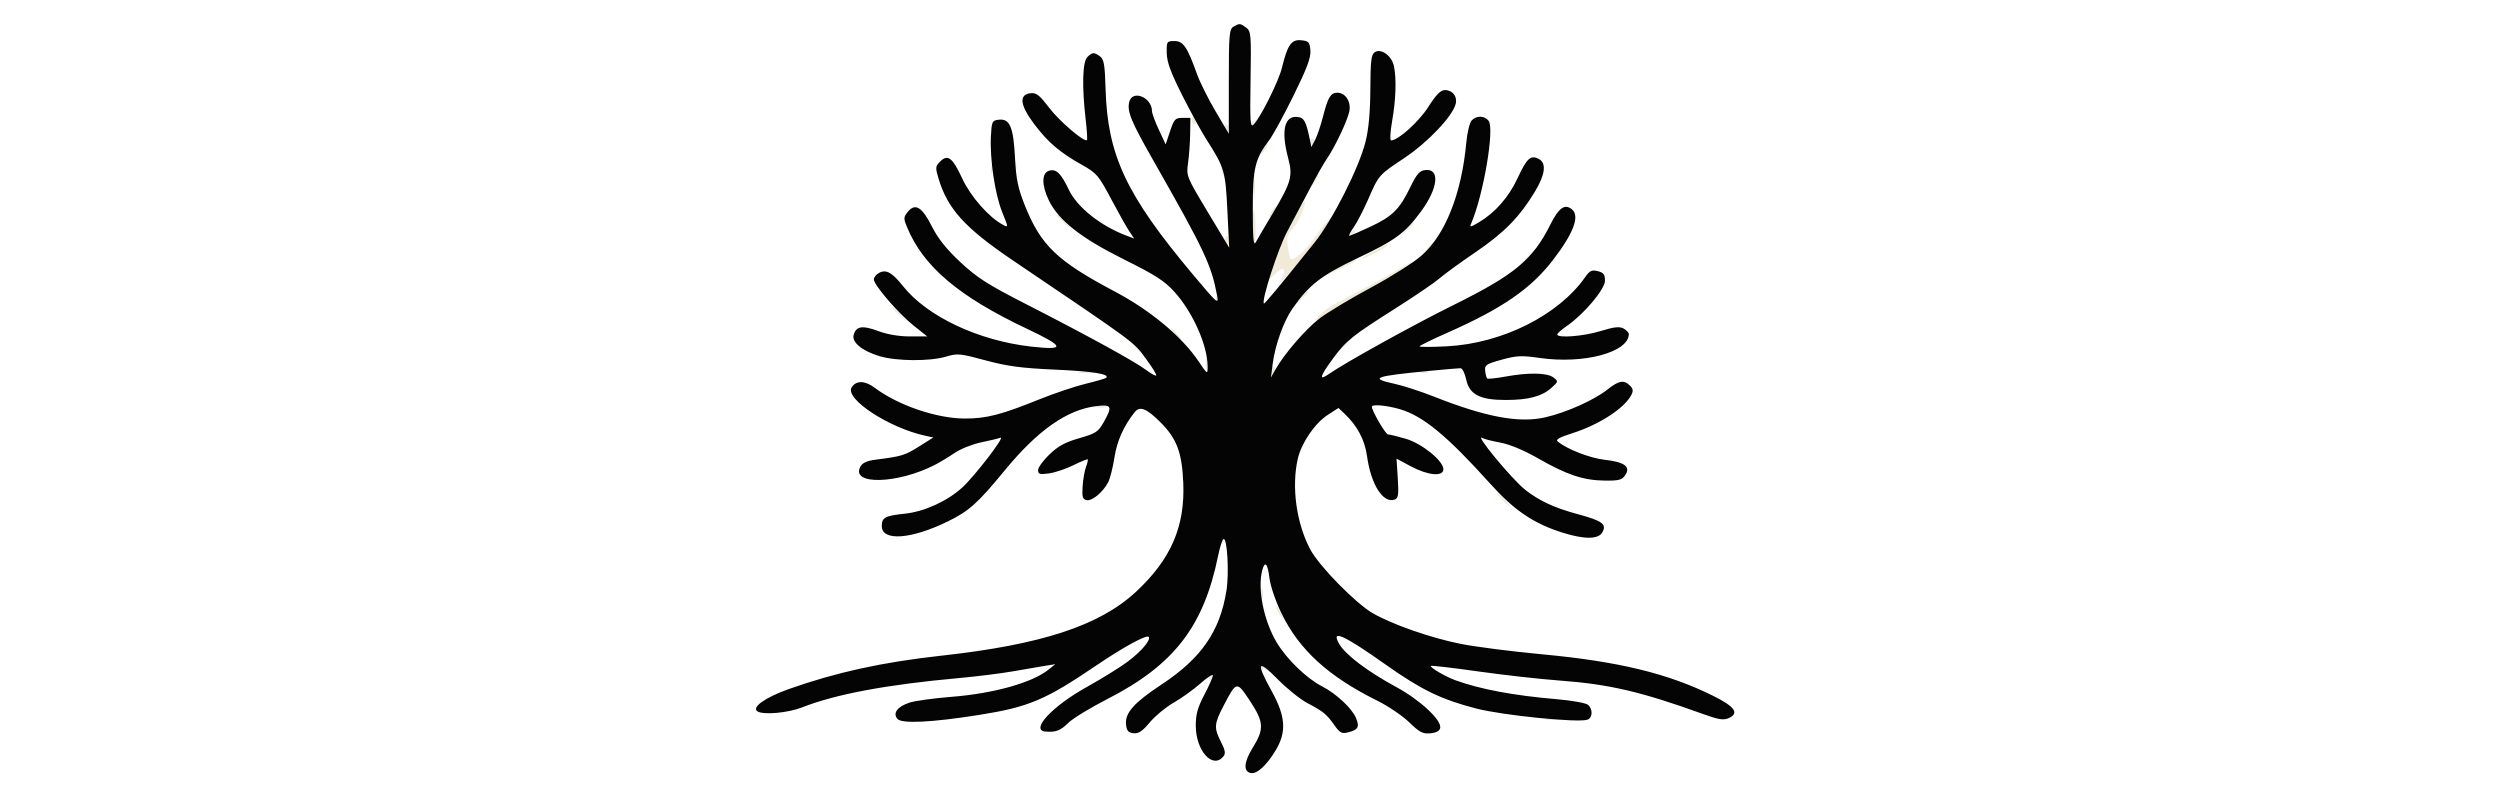
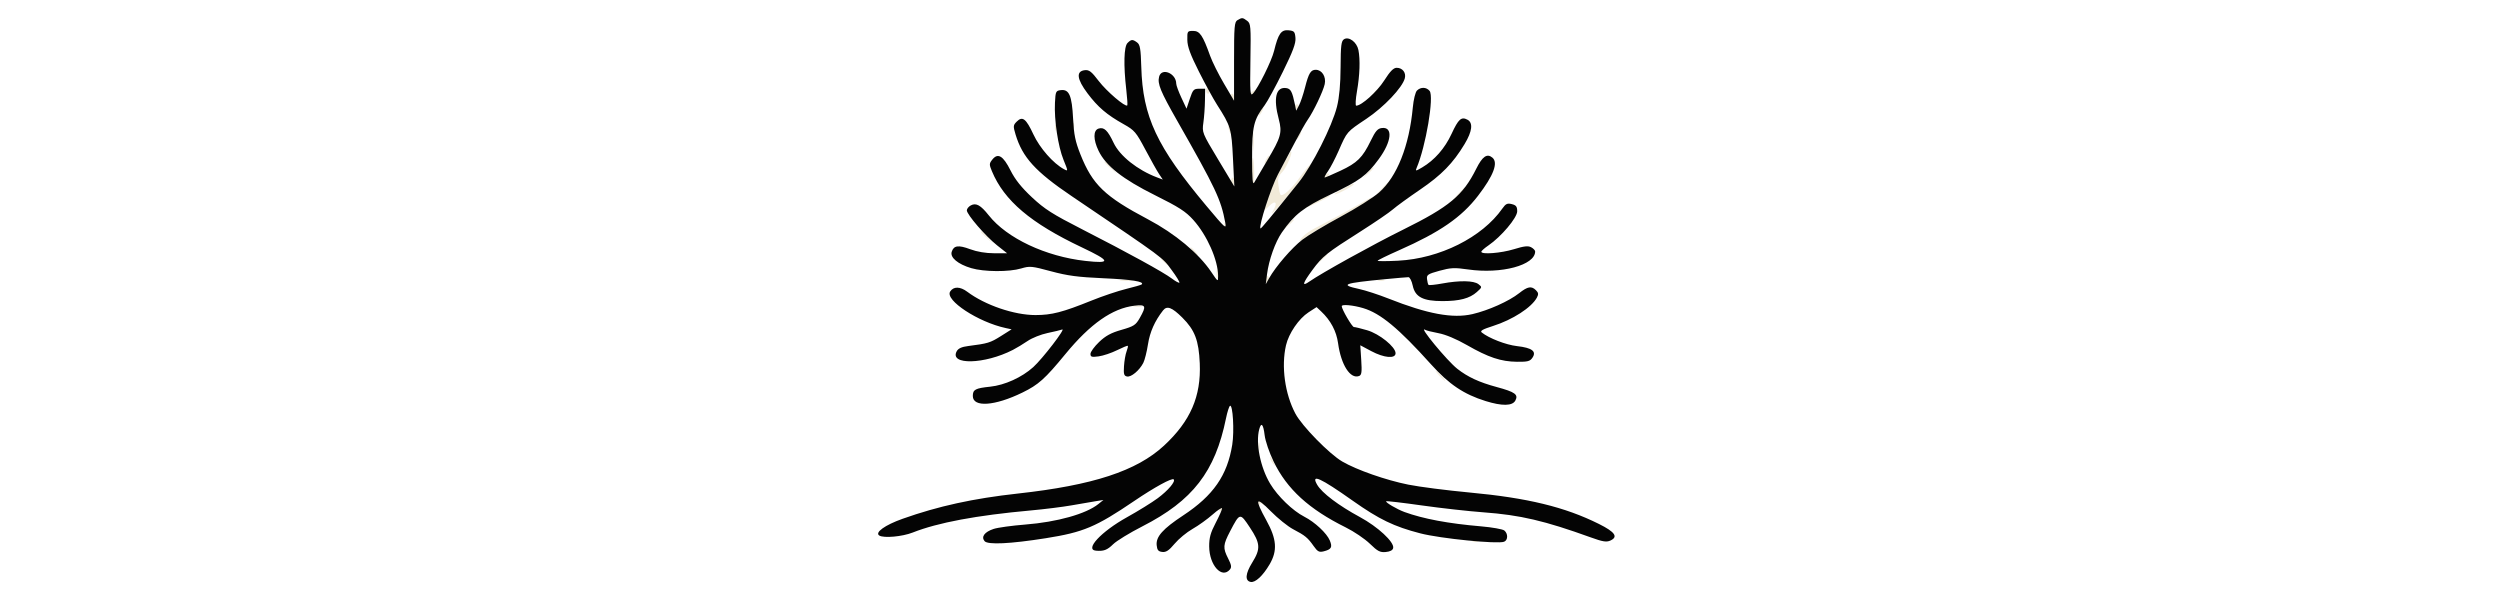
- <svg xmlns="http://www.w3.org/2000/svg" width="750" height="240" viewBox="0 0 384 302" version="1.1">
+ <svg xmlns="http://www.w3.org/2000/svg" width="768" height="185" viewBox="0 0 384 302" version="1.1">
  <path d="M 170 45.500 C 170 46.325, 170.436 47, 170.969 47 C 171.501 47, 171.678 46.325, 171.362 45.500 C 171.045 44.675, 170.609 44, 170.393 44 C 170.177 44, 170 44.675, 170 45.500 M 253.924 46.750 L 251.500 49.500 254.250 47.076 C 255.762 45.742, 257 44.505, 257 44.326 C 257 43.541, 256.190 44.180, 253.924 46.750 M 193.029 45.961 C 192.220 46.473, 191.818 47.152, 192.136 47.470 C 192.455 47.788, 193.284 47.362, 193.980 46.524 C 195.423 44.786, 195.146 44.622, 193.029 45.961 M 182.638 48.500 C 182.955 49.325, 183.391 50, 183.607 50 C 183.823 50, 184 49.325, 184 48.500 C 184 47.675, 183.564 47, 183.031 47 C 182.499 47, 182.322 47.675, 182.638 48.500 M 214.702 53.667 C 214.984 54.400, 215.343 55, 215.500 55 C 215.657 55, 216.016 54.400, 216.298 53.667 C 216.579 52.933, 216.220 52.333, 215.500 52.333 C 214.780 52.333, 214.421 52.933, 214.702 53.667 M 197 56 C 196.411 57.100, 196.155 58, 196.430 58 C 196.705 58, 197.411 57.100, 198 56 C 198.589 54.900, 198.845 54, 198.570 54 C 198.295 54, 197.589 54.900, 197 56 M 103.158 63 C 103.158 64.375, 103.385 64.938, 103.662 64.250 C 103.940 63.563, 103.940 62.438, 103.662 61.750 C 103.385 61.063, 103.158 61.625, 103.158 63 M 94.158 64 C 94.158 65.375, 94.385 65.938, 94.662 65.250 C 94.940 64.563, 94.940 63.438, 94.662 62.750 C 94.385 62.063, 94.158 62.625, 94.158 64 M 181.086 63.500 C 181.190 65.394, 182.856 68.584, 182.914 67 C 182.945 66.175, 182.533 64.825, 182 64 C 181.467 63.175, 181.055 62.950, 181.086 63.500 M 193.336 71 C 193.336 75.125, 193.513 76.813, 193.728 74.750 C 193.944 72.688, 193.944 69.313, 193.728 67.250 C 193.513 65.188, 193.336 66.875, 193.336 71 M 216 68 C 215.411 69.100, 215.155 70, 215.430 70 C 215.705 70, 216.411 69.100, 217 68 C 217.589 66.900, 217.845 66, 217.570 66 C 217.295 66, 216.589 66.900, 216 68 M 208.702 82.250 C 204.867 89.158, 201.570 96.296, 200.619 99.750 C 200.279 100.987, 199.740 102.914, 199.422 104.032 C 198.931 105.762, 199.255 105.654, 201.599 103.311 C 204.854 100.055, 206.073 101.625, 203.517 105.782 C 199.720 111.955, 217.008 91.632, 221.588 84.539 C 224.987 79.275, 221.211 82.882, 216.921 88.997 C 212.974 94.624, 208.412 98.745, 207.329 97.662 C 207.056 97.389, 206.582 95.305, 206.277 93.032 C 205.810 89.544, 206.121 88.477, 208.268 86.199 C 210.361 83.980, 213.676 76, 212.505 76 C 212.322 76, 210.611 78.813, 208.702 82.250 M 200 80 C 199.411 81.100, 199.155 82, 199.430 82 C 199.705 82, 200.411 81.100, 201 80 C 201.589 78.900, 201.845 78, 201.570 78 C 201.295 78, 200.589 78.900, 200 80 M 193 86 C 193 90.033, 193.299 93.034, 193.664 92.669 C 194.375 91.958, 194.174 79.841, 193.439 79.106 C 193.198 78.864, 193 81.967, 193 86 M 119 81.313 C 119 81.485, 120.463 82.948, 122.250 84.563 L 125.500 87.500 122.563 84.250 C 119.825 81.221, 119 80.540, 119 81.313 M 250.924 86.750 L 248.500 89.500 251.250 87.076 C 253.820 84.810, 254.459 84, 253.674 84 C 253.495 84, 252.258 85.237, 250.924 86.750 M 229.500 88 C 229.160 88.550, 229.332 89, 229.882 89 C 230.432 89, 231.160 88.550, 231.500 88 C 231.840 87.450, 231.668 87, 231.118 87 C 230.568 87, 229.840 87.450, 229.500 88 M 182.625 89.798 C 182.354 90.237, 182.545 91.249, 183.051 92.048 C 183.768 93.182, 183.973 93.007, 183.985 91.250 C 184 88.937, 183.492 88.394, 182.625 89.798 M 257.453 95.250 L 253.500 99.500 257.750 95.547 C 260.087 93.373, 262 91.460, 262 91.297 C 262 90.540, 261.129 91.298, 257.453 95.250 M 238 95.076 C 234.975 96.715, 233.568 97.771, 234.873 97.422 C 237.346 96.760, 244 93.100, 244 92.401 C 244 91.822, 244.017 91.814, 238 95.076 M 295.946 97.750 L 292.500 101.500 296.250 98.054 C 298.313 96.158, 300 94.471, 300 94.304 C 300 93.540, 299.154 94.260, 295.946 97.750 M 224.750 101.064 C 221.588 102.696, 219 104.256, 219 104.530 C 219 104.977, 230.900 99.312, 231.917 98.381 C 233.226 97.183, 229.745 98.486, 224.750 101.064 M 245.500 103.127 C 241.650 105.377, 234.675 109.182, 230 111.582 C 221.054 116.174, 219.432 117.282, 217 120.460 C 216.175 121.538, 217.300 121.007, 219.500 119.280 C 221.700 117.552, 229.575 112.904, 237 108.950 C 248.543 102.804, 254.737 98.950, 252.964 99.018 C 252.709 99.027, 249.350 100.877, 245.500 103.127 M 210.924 112.750 L 208.500 115.500 211.250 113.076 C 213.820 110.810, 214.459 110, 213.674 110 C 213.495 110, 212.258 111.237, 210.924 112.750 M 179.158 113 C 179.158 114.375, 179.385 114.938, 179.662 114.250 C 179.940 113.563, 179.940 112.438, 179.662 111.750 C 179.385 111.063, 179.158 111.625, 179.158 113 M 57 116.313 C 57 116.485, 58.462 117.948, 60.250 119.563 L 63.500 122.500 60.563 119.250 C 57.825 116.221, 57 115.540, 57 116.313 M 163.500 126 C 164.495 127.100, 165.535 128, 165.810 128 C 166.085 128, 165.495 127.100, 164.500 126 C 163.505 124.900, 162.465 124, 162.190 124 C 161.915 124, 162.505 124.900, 163.500 126 M 227.437 130.250 L 224.500 133.500 227.750 130.563 C 229.537 128.948, 231 127.485, 231 127.313 C 231 126.540, 230.175 127.221, 227.437 130.250 M 148 130.500 C 149.292 131.875, 150.574 133, 150.849 133 C 151.124 133, 150.292 131.875, 149 130.500 C 147.708 129.125, 146.426 128, 146.151 128 C 145.876 128, 146.708 129.125, 148 130.500 M 175.252 137.500 C 175.263 139.700, 175.468 140.482, 175.707 139.238 C 175.946 137.994, 175.937 136.194, 175.687 135.238 C 175.437 134.282, 175.241 135.300, 175.252 137.500 M 200 139.941 C 200 142.356, 200.556 142.599, 201.349 140.532 C 201.659 139.725, 201.482 138.798, 200.956 138.473 C 200.430 138.148, 200 138.809, 200 139.941 M 127.250 140.716 C 128.762 140.945, 131.238 140.945, 132.750 140.716 C 134.262 140.487, 133.025 140.300, 130 140.300 C 126.975 140.300, 125.737 140.487, 127.250 140.716 M 256.269 140.693 C 257.242 140.947, 258.592 140.930, 259.269 140.656 C 259.946 140.382, 259.150 140.175, 257.500 140.195 C 255.850 140.215, 255.296 140.439, 256.269 140.693 M 133.762 153.707 C 135.006 153.946, 136.806 153.937, 137.762 153.687 C 138.718 153.437, 137.700 153.241, 135.500 153.252 C 133.300 153.263, 132.518 153.468, 133.762 153.707 M 287 188.500 C 288.292 189.875, 289.574 191, 289.849 191 C 290.124 191, 289.292 189.875, 288 188.500 C 286.708 187.125, 285.426 186, 285.151 186 C 284.876 186, 285.708 187.125, 287 188.500 M 196.232 224 C 196.232 225.925, 196.438 226.713, 196.689 225.750 C 196.941 224.787, 196.941 223.213, 196.689 222.250 C 196.438 221.287, 196.232 222.075, 196.232 224 M 202 229.642 C 202 230.179, 202.700 231.491, 203.555 232.559 C 205.022 234.389, 205.042 234.357, 203.920 232 C 202.462 228.939, 202 228.372, 202 229.642 M 196.079 252.250 C 196.122 253.488, 196.391 253.919, 196.676 253.208 C 197.097 252.160, 197.506 252.157, 198.847 253.191 C 199.994 254.076, 199.917 253.782, 198.595 252.233 C 196.222 249.452, 195.981 249.453, 196.079 252.250 M 176.543 254.931 C 176.226 255.443, 176.425 256.144, 176.984 256.490 C 177.543 256.835, 178 256.416, 178 255.559 C 178 253.802, 177.400 253.544, 176.543 254.931 M 303.750 271.662 C 304.438 271.940, 305.563 271.940, 306.250 271.662 C 306.938 271.385, 306.375 271.158, 305 271.158 C 303.625 271.158, 303.063 271.385, 303.750 271.662" stroke="none" fill="#f1ead8" fill-rule="evenodd" />
  <path d="M 185.750 10.080 C 184.177 10.996, 184 13.092, 184 30.797 L 184 50.495 178.988 41.998 C 176.231 37.324, 173.088 31.025, 172.004 28 C 168.307 17.688, 166.818 15.500, 163.498 15.500 C 160.601 15.500, 160.502 15.652, 160.569 20 C 160.622 23.397, 162.040 27.284, 166.355 35.854 C 169.499 42.099, 173.607 49.609, 175.484 52.543 C 182.390 63.338, 182.726 64.474, 183.460 79.500 L 184.144 93.500 176.030 80 C 168.011 66.657, 167.925 66.442, 168.621 61.500 C 169.008 58.750, 169.364 53.800, 169.412 50.500 L 169.500 44.500 166.500 44.500 C 163.789 44.500, 163.339 44.982, 161.832 49.500 L 160.163 54.500 157.591 49 C 156.177 45.975, 155.015 42.813, 155.010 41.973 C 154.976 36.713, 147.610 33.722, 146.415 38.482 C 145.529 42.014, 147.072 45.774, 155.457 60.500 C 174.855 94.572, 177.402 99.964, 179.582 111.586 C 180.251 115.150, 179.679 114.648, 170.251 103.398 C 145.207 73.509, 138.203 58.581, 137.479 33.546 C 137.216 24.451, 136.861 22.372, 135.390 21.296 C 133.109 19.628, 132.479 19.664, 130.571 21.571 C 128.769 23.374, 128.525 32.648, 129.957 45 C 130.435 49.125, 130.660 52.668, 130.456 52.874 C 129.495 53.844, 120.032 45.750, 116.137 40.627 C 112.516 35.865, 111.326 34.941, 109.137 35.194 C 104.682 35.711, 105.149 39.669, 110.503 46.792 C 115.717 53.729, 120.193 57.549, 128.645 62.278 C 134.087 65.322, 134.855 66.221, 139.526 75.027 C 142.290 80.237, 145.386 85.749, 146.407 87.275 L 148.263 90.051 145.382 88.964 C 135.578 85.266, 126.718 78.211, 123.600 71.619 C 120.620 65.320, 118.808 63.609, 116.048 64.485 C 113.326 65.349, 113.334 69.993, 116.067 75.639 C 119.725 83.195, 128.171 89.843, 144.313 97.873 C 156.388 103.879, 159.764 106.056, 163.565 110.283 C 170.484 117.980, 176 130.459, 176 138.418 C 176 141.431, 175.953 141.404, 172.585 136.402 C 166.286 127.049, 154.391 117.148, 140.866 110 C 119.172 98.535, 113.019 92.629, 106.979 77.472 C 104.401 71.004, 103.704 67.614, 103.287 59.500 C 102.692 47.928, 101.321 44.712, 97.187 45.190 C 94.644 45.483, 94.483 45.823, 94.191 51.500 C 93.747 60.117, 95.738 73.394, 98.488 80.163 C 100.838 85.945, 100.840 85.985, 98.741 84.861 C 93.359 81.981, 86.567 74.253, 83.364 67.366 C 79.686 59.458, 77.904 58.096, 75.014 60.986 C 73.224 62.776, 73.179 63.278, 74.436 67.453 C 77.884 78.909, 84.381 86.053, 102.500 98.309 C 149.880 130.359, 147.869 128.874, 152.690 135.393 C 155.087 138.634, 156.842 141.492, 156.590 141.744 C 156.338 141.996, 154.639 141.071, 152.816 139.689 C 148.652 136.535, 130.746 126.706, 107.841 115.003 C 92.948 107.394, 89.007 104.884, 82.678 98.973 C 77.378 94.023, 74.218 90.064, 71.924 85.498 C 68.218 78.123, 65.607 76.532, 62.834 79.957 C 61.185 81.993, 61.164 82.459, 62.566 85.834 C 68.708 100.624, 82.045 111.922, 107.697 124.063 C 122.131 130.895, 122.503 132.292, 109.500 130.849 C 89.545 128.635, 70.082 119.467, 61.004 108.005 C 56.932 102.864, 54.637 101.589, 52 103 C 50.900 103.589, 50 104.706, 50 105.483 C 50 107.596, 59.393 118.474, 65.140 123.016 L 70.180 127 63.627 127 C 59.501 127, 55.075 126.252, 51.674 124.979 C 45.747 122.762, 43.424 123.089, 42.410 126.284 C 41.506 129.133, 45.510 132.480, 52.198 134.466 C 58.620 136.373, 71.185 136.451, 77.266 134.621 C 81.533 133.336, 82.561 133.434, 92.174 136.035 C 100.445 138.272, 105.685 138.970, 118.500 139.539 C 132.715 140.171, 139.131 141.203, 137.705 142.628 C 137.449 142.885, 133.923 143.907, 129.870 144.900 C 125.816 145.894, 118 148.523, 112.500 150.743 C 98.048 156.576, 92.540 158, 84.424 158 C 73.735 158, 59.155 153.020, 50.229 146.321 C 46.626 143.617, 43.284 143.575, 41.630 146.214 C 38.924 150.531, 55.645 161.515, 69.477 164.508 L 72.454 165.152 67.039 168.566 C 61.751 171.900, 60.532 172.271, 50.753 173.517 C 47.384 173.946, 45.686 174.719, 44.905 176.178 C 41.153 183.189, 58.907 182.743, 73.087 175.469 C 74.964 174.506, 78.301 172.487, 80.502 170.982 C 82.704 169.476, 87.192 167.687, 90.477 167.005 C 93.761 166.323, 97.060 165.531, 97.806 165.244 C 99.813 164.474, 87.946 179.915, 83.320 184.093 C 77.619 189.242, 69.018 193.152, 61.719 193.913 C 54.251 194.691, 53 195.361, 53 198.584 C 53 204.389, 63.990 203.636, 77.833 196.882 C 85.946 192.925, 89.153 190.052, 99.485 177.490 C 111.911 162.381, 122.997 154.617, 134.001 153.313 C 139.847 152.621, 140.176 153.365, 136.720 159.467 C 134.708 163.020, 133.750 163.641, 127.548 165.415 C 122.305 166.914, 119.575 168.399, 116.311 171.526 C 113.940 173.798, 112 176.469, 112 177.460 C 112 178.993, 112.613 179.181, 116.089 178.715 C 118.338 178.413, 122.485 177.025, 125.303 175.630 C 128.122 174.235, 130.569 173.236, 130.742 173.408 C 130.915 173.581, 130.620 174.869, 130.088 176.269 C 129.555 177.670, 128.980 180.979, 128.810 183.623 C 128.551 187.632, 128.806 188.493, 130.339 188.806 C 132.404 189.227, 136.526 185.783, 138.484 182 C 139.196 180.625, 140.253 176.432, 140.833 172.683 C 141.794 166.472, 144.246 160.963, 148.409 155.659 C 150.362 153.171, 152.875 154.115, 158.080 159.294 C 164.335 165.516, 166.310 170.700, 166.808 182.195 C 167.527 198.791, 162.126 211.216, 148.853 223.500 C 135.143 236.188, 113.244 243.358, 75.500 247.516 C 53.209 249.972, 35.758 253.794, 17.819 260.149 C 8.935 263.296, 3.685 267.069, 6.107 268.566 C 8.354 269.955, 17.621 269.120, 22.853 267.058 C 35.542 262.056, 54.778 258.455, 82 255.985 C 88.875 255.362, 98.100 254.212, 102.500 253.430 C 106.900 252.649, 112.300 251.720, 114.500 251.367 L 118.500 250.724 115.983 252.751 C 109.819 257.716, 95.304 261.793, 79.307 263.053 C 72.601 263.582, 65.444 264.574, 63.404 265.257 C 58.859 266.780, 57.079 269.185, 58.885 271.362 C 60.472 273.273, 71.672 272.742, 89.611 269.904 C 108.439 266.925, 114.699 264.290, 133.910 251.256 C 144.070 244.363, 152.875 239.542, 153.735 240.402 C 154.777 241.444, 150.926 245.990, 145.746 249.832 C 142.861 251.972, 135.947 256.252, 130.383 259.343 C 117.344 266.586, 108.935 275.632, 114.750 276.158 C 118.626 276.509, 120.405 275.840, 123.384 272.911 C 125.098 271.225, 131.675 267.202, 138 263.970 C 163.295 251.045, 174.519 236.550, 179.969 209.767 C 180.611 206.614, 181.510 203.803, 181.967 203.521 C 183.398 202.636, 184.188 216.193, 183.101 223 C 180.653 238.344, 173.602 248.526, 158.568 258.427 C 148.301 265.188, 144.782 269.126, 145.197 273.390 C 145.438 275.864, 146.012 276.560, 148.003 276.793 C 149.921 277.017, 151.368 276.053, 154.196 272.670 C 156.226 270.242, 160.274 266.900, 163.193 265.245 C 166.112 263.589, 170.637 260.343, 173.250 258.032 C 175.863 255.721, 178 254.337, 178 254.956 C 178 255.575, 176.537 258.876, 174.750 262.291 C 172.201 267.161, 171.507 269.692, 171.531 274.028 C 171.585 283.453, 177.891 290.451, 181.937 285.576 C 182.864 284.459, 182.675 283.283, 181.059 280.116 C 178.334 274.775, 178.444 273.265, 182.062 266.352 C 186.929 257.048, 186.983 257.038, 191.967 264.564 C 197.232 272.514, 197.409 275.215, 193.116 282.120 C 189.665 287.672, 189.377 291.266, 192.339 291.830 C 194.668 292.274, 198.441 288.774, 201.809 283.046 C 205.854 276.170, 205.432 270.396, 200.192 260.915 C 194.132 249.950, 194.778 248.626, 202.408 256.370 C 205.933 259.947, 210.996 264.016, 213.658 265.413 C 219.651 268.555, 220.966 269.635, 223.910 273.827 C 225.864 276.611, 226.676 277.049, 228.873 276.507 C 232.817 275.533, 233.436 274.466, 232.028 271.066 C 230.512 267.408, 224.533 261.823, 219.243 259.124 C 213.432 256.159, 205.903 248.891, 202.113 242.585 C 197.196 234.405, 194.756 222.243, 196.630 215.250 C 197.627 211.532, 198.685 212.689, 199.339 218.215 C 199.686 221.143, 201.664 226.953, 203.850 231.465 C 210.551 245.293, 221.569 255.357, 240 264.482 C 244.125 266.525, 249.574 270.210, 252.109 272.672 C 256.012 276.461, 257.238 277.098, 260.101 276.824 C 262.326 276.611, 263.594 275.917, 263.806 274.797 C 264.370 271.817, 256.140 264.179, 247.091 259.286 C 236.434 253.523, 228.065 247.197, 225.693 243.112 C 222.374 237.394, 227.160 239.539, 243.520 251.100 C 256.774 260.466, 264.250 264.074, 277.454 267.481 C 287.495 270.072, 316.128 272.932, 319.410 271.673 C 321.399 270.909, 321.478 267.641, 319.545 266.037 C 318.744 265.373, 313.457 264.433, 307.795 263.949 C 291.445 262.550, 278.958 260.213, 269.500 256.779 C 265.763 255.422, 259.761 251.906, 260.285 251.381 C 260.500 251.166, 268.512 252.100, 278.088 253.457 C 287.665 254.814, 301.612 256.373, 309.083 256.922 C 327.534 258.279, 339.748 261.133, 362.907 269.502 C 368.930 271.678, 370.764 271.973, 372.728 271.078 C 376.764 269.239, 375.075 266.787, 367 262.761 C 349.899 254.236, 331.161 249.684, 302.018 246.974 C 290.733 245.925, 276.951 244.152, 271.391 243.035 C 260.121 240.771, 245.564 235.679, 238.289 231.456 C 231.806 227.694, 218.074 213.668, 214.760 207.425 C 209.492 197.502, 207.605 183.761, 210.053 173.147 C 211.429 167.180, 216.488 159.779, 221.344 156.630 L 225.383 154.011 227.648 156.139 C 232.465 160.665, 235.340 166.067, 236.174 172.161 C 237.655 182.993, 242.314 190.245, 246.708 188.558 C 247.981 188.070, 248.175 186.626, 247.785 180.554 L 247.310 173.145 252.796 176.073 C 259.260 179.522, 265 180.018, 265 177.127 C 265 173.954, 256.882 167.398, 250.741 165.613 C 247.689 164.726, 244.707 164, 244.113 164 C 243.195 164, 238 155.104, 238 153.533 C 238 152.499, 243.698 153.018, 248.722 154.510 C 257.429 157.096, 266.497 164.604, 282.806 182.732 C 291.819 192.751, 299.205 197.717, 310.165 201.128 C 318.416 203.697, 323.603 203.611, 325.062 200.883 C 326.688 197.845, 324.949 196.585, 315.677 194.080 C 306.890 191.706, 301.189 189.062, 295.927 184.923 C 290.826 180.910, 276.161 163.127, 279.816 165.386 C 280.403 165.749, 283.436 166.518, 286.555 167.095 C 290.067 167.744, 295.479 170.009, 300.774 173.045 C 311.573 179.237, 317.834 181.328, 325.858 181.424 C 331.283 181.489, 332.428 181.186, 333.653 179.366 C 335.794 176.186, 333.431 174.420, 325.896 173.568 C 320.359 172.941, 311.841 169.645, 308.206 166.722 C 307.241 165.947, 308.660 165.127, 313.774 163.506 C 323.689 160.362, 333.208 154.217, 335.871 149.241 C 336.762 147.577, 336.669 146.812, 335.427 145.569 C 333.150 143.293, 331.270 143.618, 326.957 147.034 C 321.926 151.019, 311.547 155.670, 303.548 157.525 C 293.656 159.819, 281.089 157.488, 261.427 149.712 C 256.517 147.770, 249.912 145.619, 246.750 144.931 C 236.776 142.764, 238.754 142.019, 259.856 139.994 C 265.552 139.447, 270.775 139, 271.464 139 C 272.152 139, 273.117 140.912, 273.608 143.250 C 274.800 148.929, 278.781 150.998, 288.500 150.993 C 297.110 150.988, 302.153 149.660, 305.748 146.451 C 308.434 144.054, 308.453 143.960, 306.559 142.498 C 304.214 140.689, 297.111 140.561, 288.371 142.172 C 284.872 142.816, 281.793 143.126, 281.527 142.860 C 281.261 142.594, 280.921 141.299, 280.772 139.981 C 280.527 137.824, 281.146 137.408, 287 135.789 C 292.642 134.229, 294.539 134.142, 301.369 135.128 C 318.031 137.535, 335 132.980, 335 126.101 C 335 125.534, 334.097 124.587, 332.994 123.997 C 331.465 123.178, 329.420 123.408, 324.389 124.962 C 317.931 126.956, 307.993 127.738, 308.007 126.250 C 308.011 125.838, 309.600 124.420, 311.539 123.099 C 317.957 118.728, 326 109.197, 326 105.962 C 326 103.617, 325.464 102.903, 323.291 102.358 C 321.039 101.793, 320.239 102.169, 318.544 104.589 C 308.426 119.033, 287.159 129.667, 266.250 130.738 C 260.613 131.026, 256 131.036, 256 130.759 C 256 130.483, 260.837 128.116, 266.750 125.500 C 287.257 116.427, 298.073 108.961, 306.380 98.146 C 314.159 88.018, 316.583 81.558, 313.548 79.040 C 310.865 76.813, 308.558 78.416, 305.437 84.675 C 298.776 98.036, 291.989 103.683, 268.789 115.166 C 253.587 122.690, 227.805 136.963, 221.750 141.208 C 217.846 143.945, 218.335 142.122, 223.319 135.360 C 228.391 128.479, 230.307 126.946, 247.462 116.060 C 254.592 111.536, 261.859 106.575, 263.612 105.036 C 265.366 103.496, 271.491 99.044, 277.225 95.141 C 288.039 87.780, 293.812 81.876, 299.607 72.253 C 303.456 65.860, 303.969 61.589, 301.072 60.039 C 297.975 58.381, 296.544 59.651, 293.077 67.134 C 289.704 74.414, 284.550 80.298, 278.330 83.968 C 275.127 85.858, 274.836 85.891, 275.524 84.288 C 280.168 73.466, 284.404 48.397, 282.065 45.578 C 280.437 43.617, 277.597 43.546, 275.722 45.420 C 274.929 46.214, 274.014 49.941, 273.649 53.863 C 271.856 73.162, 265.749 88.570, 256.748 96.505 C 253.856 99.055, 245.192 104.522, 237.495 108.654 C 229.798 112.786, 221.125 117.993, 218.222 120.226 C 213.009 124.236, 204.868 133.674, 201.598 139.500 L 199.913 142.500 200.543 137.500 C 201.437 130.409, 204.654 121.354, 207.976 116.583 C 214.253 107.568, 218.839 103.994, 232.391 97.556 C 247.056 90.590, 250.477 88.075, 256.599 79.759 C 263.046 71.001, 263.796 63.540, 258.164 64.192 C 256.001 64.442, 254.936 65.662, 252.500 70.682 C 248.436 79.056, 245.747 81.706, 237.316 85.644 C 233.364 87.490, 229.846 89, 229.497 89 C 229.149 89, 229.867 87.591, 231.093 85.870 C 232.319 84.148, 234.726 79.536, 236.443 75.620 C 240.712 65.879, 240.411 66.228, 250.317 59.611 C 259.180 53.691, 268.439 43.930, 269.643 39.237 C 270.363 36.431, 268.468 34, 265.561 34 C 263.957 34, 262.276 35.712, 259.309 40.366 C 255.711 46.010, 247.937 53, 245.258 53 C 244.773 53, 244.949 49.737, 245.648 45.750 C 247.062 37.697, 247.330 29.901, 246.361 25.057 C 245.576 21.129, 241.576 18.146, 239.149 19.678 C 237.762 20.553, 237.489 22.770, 237.431 33.609 C 237.385 42.337, 236.798 48.761, 235.615 53.500 C 233.145 63.388, 223.142 83.135, 216.273 91.682 C 202.465 108.859, 197.502 114.836, 197.252 114.585 C 196.219 113.552, 202.524 94.038, 206.010 87.481 C 208.343 83.091, 212.251 75.701, 214.694 71.059 C 217.137 66.416, 219.948 61.466, 220.941 60.059 C 223.840 55.951, 228.690 45.784, 229.470 42.183 C 230.270 38.490, 228.082 35, 224.967 35 C 222.465 35, 221.410 36.734, 219.618 43.792 C 218.739 47.253, 217.379 51.303, 216.596 52.792 L 215.172 55.500 214.549 52.500 C 213.181 45.910, 212.439 44.497, 210.175 44.173 C 204.985 43.431, 203.607 49.179, 206.431 59.788 C 208.216 66.491, 207.553 68.849, 200.626 80.461 C 197.660 85.432, 194.744 90.400, 194.147 91.500 C 193.323 93.017, 193.059 89.997, 193.052 79 C 193.043 63.400, 193.859 60.008, 199.367 52.744 C 200.720 50.960, 204.812 43.437, 208.461 36.028 C 213.539 25.713, 215.025 21.728, 214.797 19.028 C 214.531 15.866, 214.168 15.468, 211.306 15.191 C 207.630 14.835, 206.153 16.942, 204.082 25.500 C 202.846 30.605, 196.040 44.293, 193.391 47 C 192.099 48.320, 191.957 46.298, 192.211 30.180 C 192.482 13.019, 192.377 11.769, 190.559 10.430 C 188.285 8.755, 188.054 8.738, 185.750 10.080" stroke="none" fill="#040404" fill-rule="evenodd" />
</svg>
